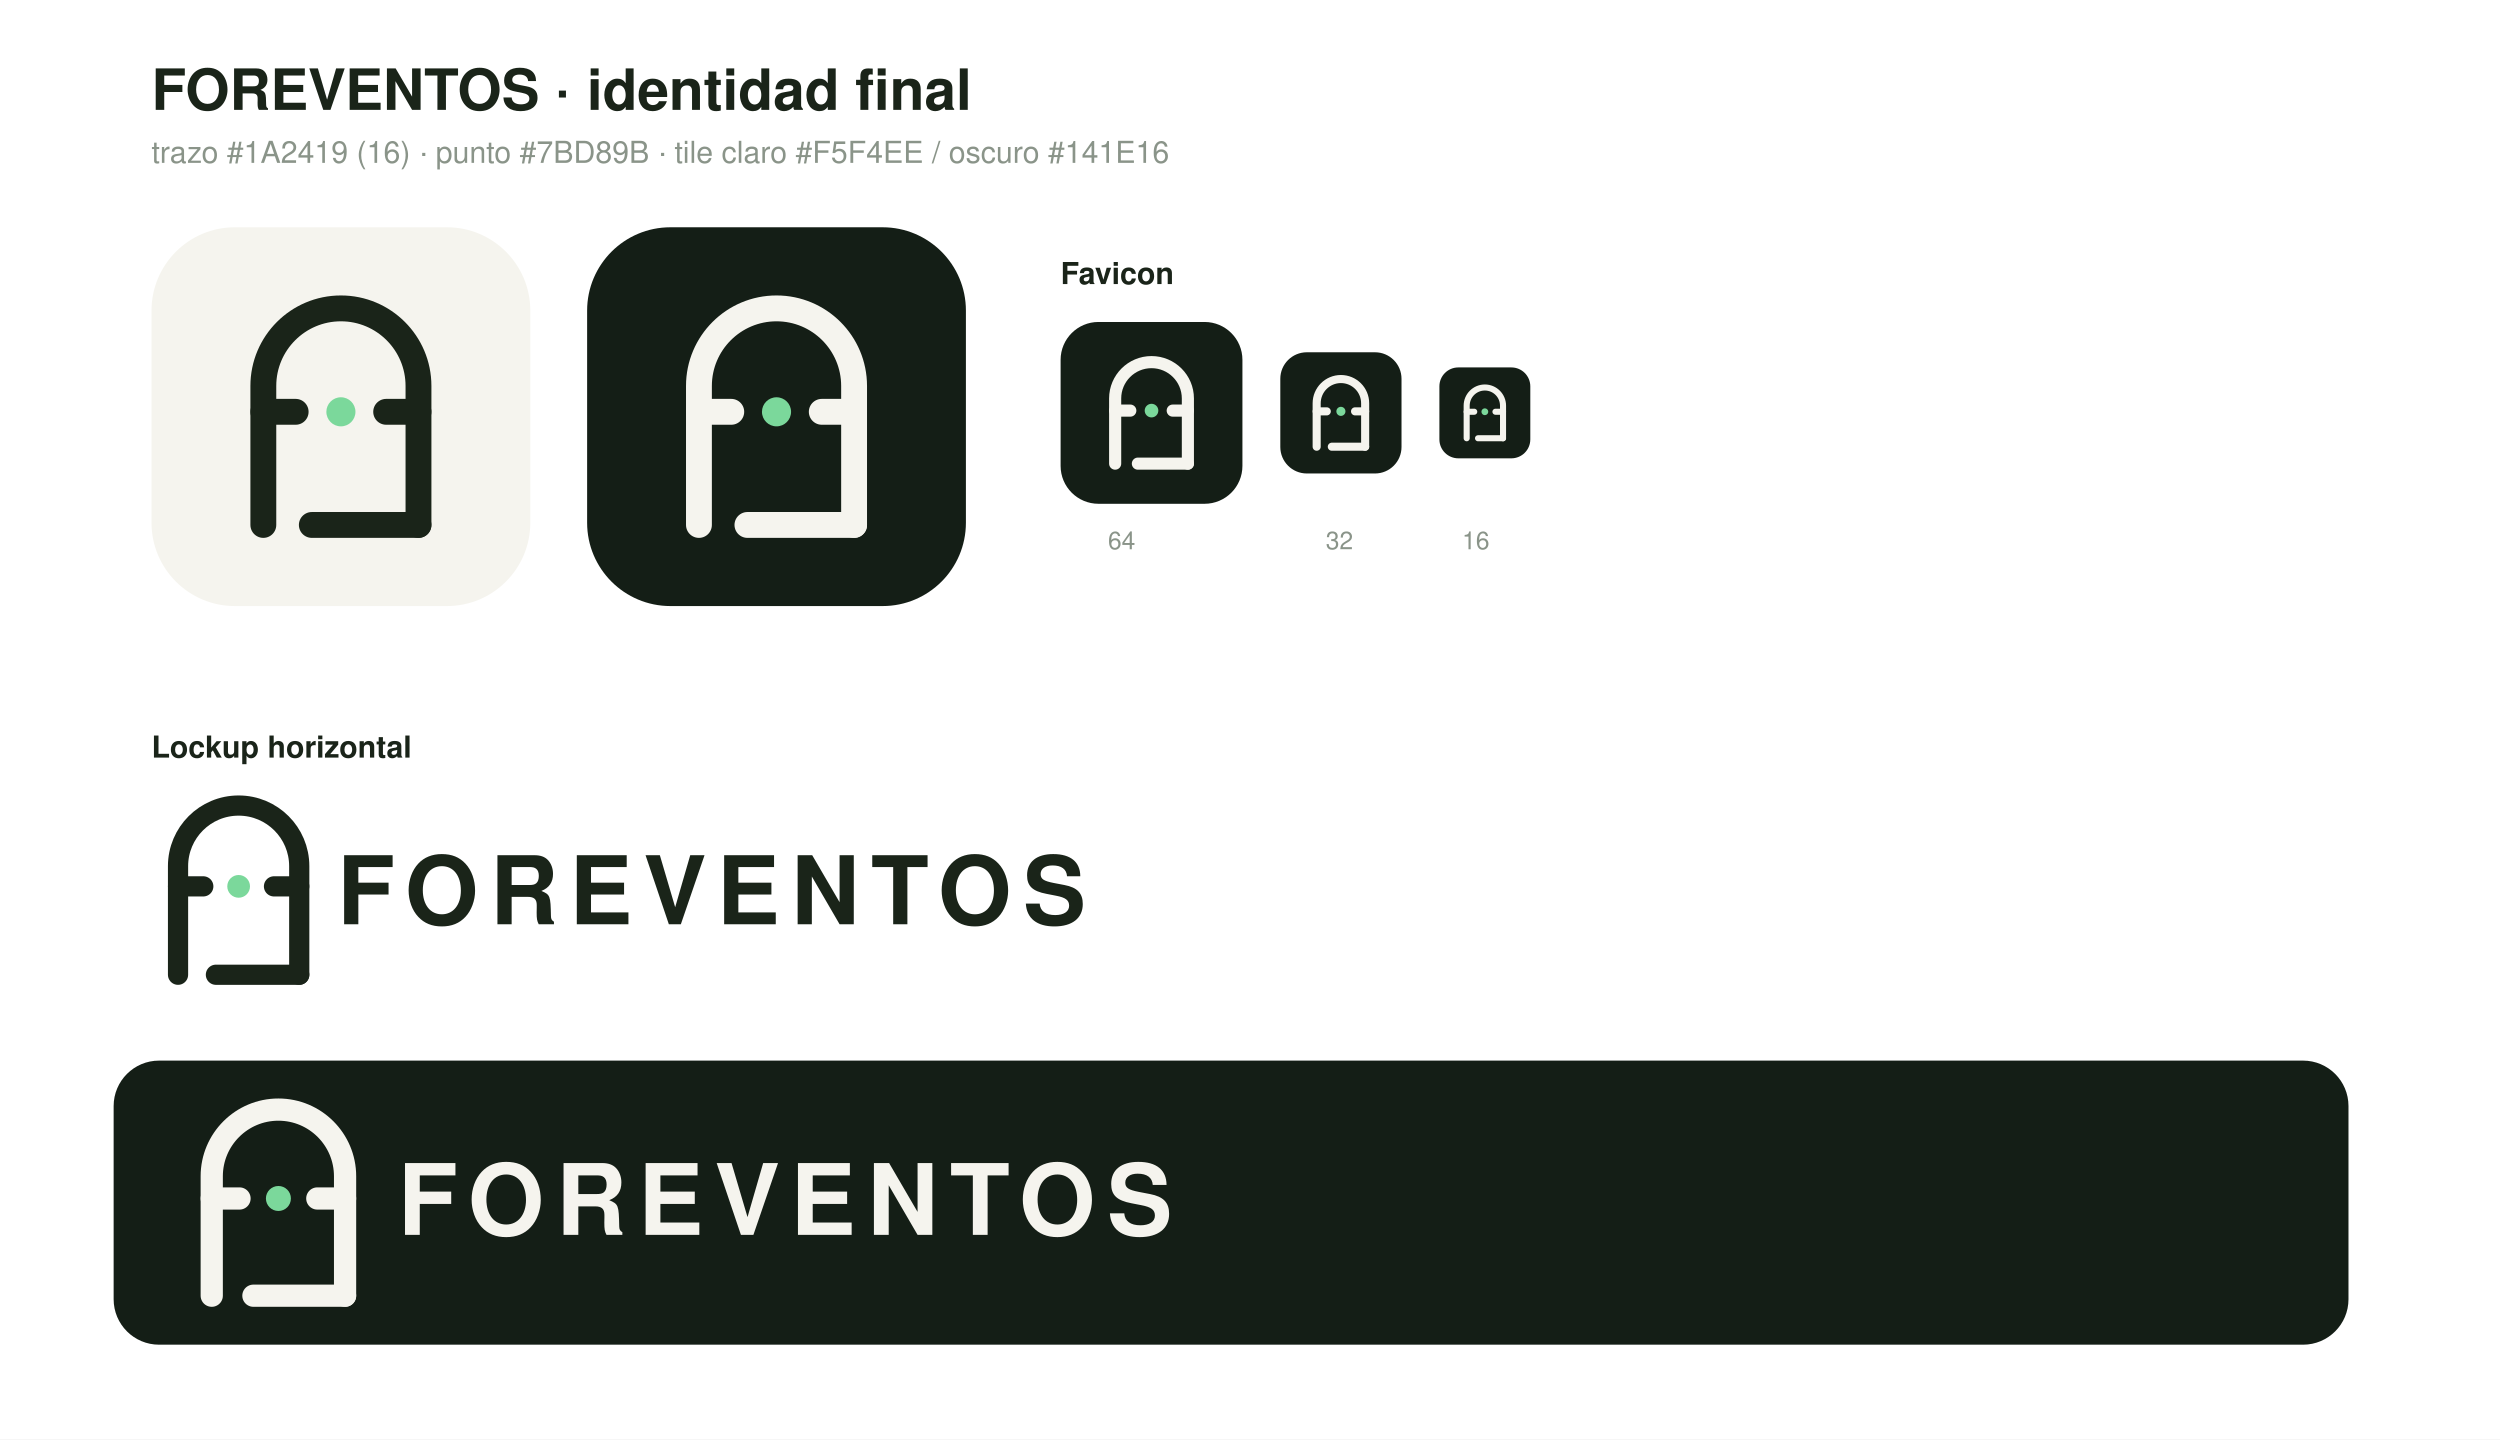
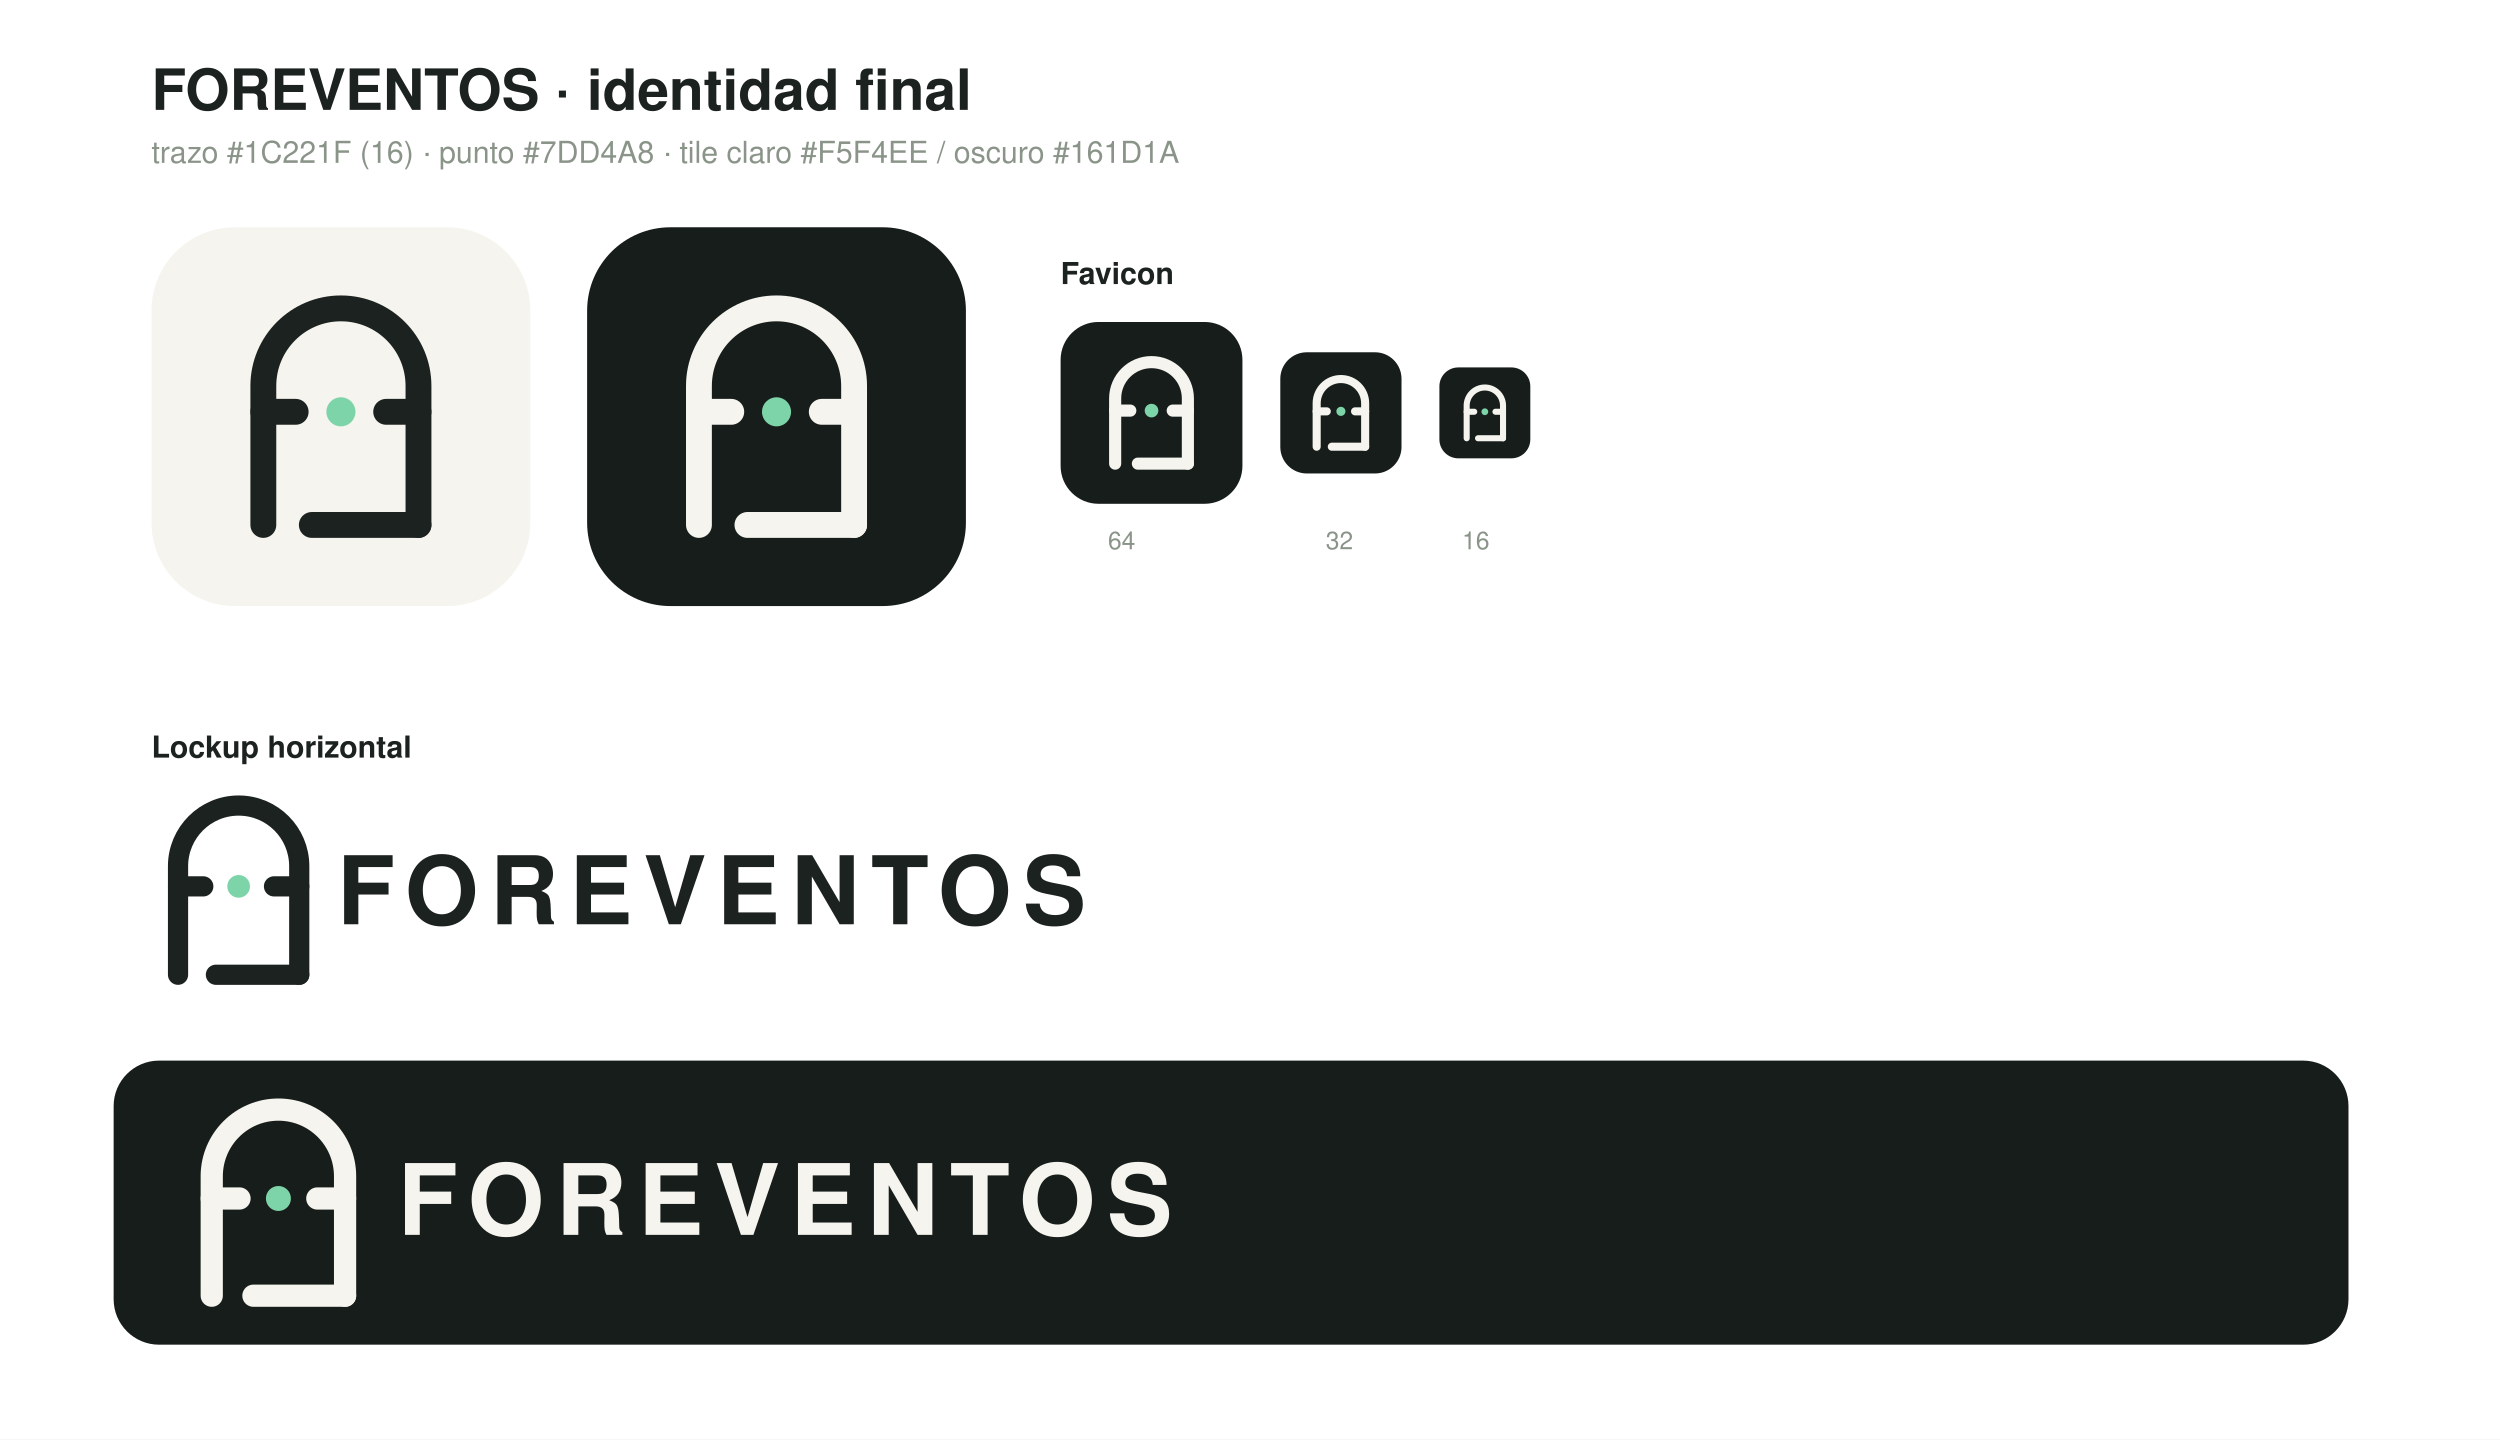
<svg xmlns="http://www.w3.org/2000/svg" width="1320" height="760" viewBox="0 0 1320 760" font-family="Helvetica Neue, Helvetica, Arial, sans-serif">
  <defs>
    <g id="g" fill="none" stroke="currentColor" stroke-width="16" stroke-linecap="round" stroke-linejoin="round">
      <path d="M72 198 V112 A48 48 0 0 1 168 112 V198" />
      <path d="M72 128 H92" />
      <path d="M168 128 H148" />
      <path d="M168 198 H102" />
    </g>
  </defs>
  <rect width="1320" height="760" fill="#FFFFFF" />
-   <text x="80" y="58" font-size="30" font-weight="700" fill="#1A2419">FOREVENTOS · identidad final</text>
-   <text x="80" y="86" font-size="16" fill="#8A9489">trazo #1A2419 (16) · punto #7BD89B · tile claro #F5F4EE / oscuro #141E16</text>
+   <text x="80" y="58" font-size="30" font-weight="700" fill="#1C221F">FOREVENTOS · identidad final</text>
+   <text x="80" y="86" font-size="16" fill="#8A9489">trazo #1C221F (16) · punto #7DD4A8 · tile claro #F5F4EE / oscuro #161D1A</text>
  <rect x="80" y="120" width="200" height="200" rx="44" fill="#F5F4EE" />
  <svg x="116" y="156" width="128" height="128" viewBox="45 56 150 150">
-     <use href="#g" color="#1A2419" />
-     <circle cx="120" cy="128" r="9" fill="#7BD89B" />
+     <use href="#g" color="#1C221F" />
+     <circle cx="120" cy="128" r="9" fill="#7DD4A8" />
  </svg>
-   <rect x="310" y="120" width="200" height="200" rx="44" fill="#141E16" />
+   <rect x="310" y="120" width="200" height="200" rx="44" fill="#161D1A" />
  <svg x="346" y="156" width="128" height="128" viewBox="45 56 150 150">
    <use href="#g" color="#F5F4EE" />
-     <circle cx="120" cy="128" r="9" fill="#7BD89B" />
+     <circle cx="120" cy="128" r="9" fill="#7DD4A8" />
  </svg>
-   <text x="560" y="150" font-size="16" font-weight="700" fill="#1A2419">Favicon</text>
-   <rect x="560" y="170" width="96" height="96" rx="20" fill="#141E16" />
+   <text x="560" y="150" font-size="16" font-weight="700" fill="#1C221F">Favicon</text>
+   <rect x="560" y="170" width="96" height="96" rx="20" fill="#161D1A" />
  <svg x="578" y="188" width="60" height="60" viewBox="45 56 150 150">
    <use href="#g" color="#F5F4EE" />
-     <circle cx="120" cy="128" r="9" fill="#7BD89B" />
+     <circle cx="120" cy="128" r="9" fill="#7DD4A8" />
  </svg>
  <text x="585" y="290" font-size="13" fill="#8A9489">64</text>
-   <rect x="676" y="186" width="64" height="64" rx="14" fill="#141E16" />
+   <rect x="676" y="186" width="64" height="64" rx="14" fill="#161D1A" />
  <svg x="688" y="198" width="40" height="40" viewBox="45 56 150 150">
    <use href="#g" color="#F5F4EE" />
-     <circle cx="120" cy="128" r="9" fill="#7BD89B" />
+     <circle cx="120" cy="128" r="9" fill="#7DD4A8" />
  </svg>
  <text x="700" y="290" font-size="13" fill="#8A9489">32</text>
-   <rect x="760" y="194" width="48" height="48" rx="10" fill="#141E16" />
+   <rect x="760" y="194" width="48" height="48" rx="10" fill="#161D1A" />
  <svg x="769" y="203" width="30" height="30" viewBox="45 56 150 150">
    <use href="#g" color="#F5F4EE" />
-     <circle cx="120" cy="128" r="9" fill="#7BD89B" />
+     <circle cx="120" cy="128" r="9" fill="#7DD4A8" />
  </svg>
  <text x="772" y="290" font-size="13" fill="#8A9489">16</text>
-   <text x="80" y="400" font-size="16" font-weight="700" fill="#1A2419">Lockup horizontal</text>
+   <text x="80" y="400" font-size="16" font-weight="700" fill="#1C221F">Lockup horizontal</text>
  <svg x="76" y="420" width="100" height="100" viewBox="45 56 150 150">
-     <use href="#g" color="#1A2419" />
-     <circle cx="120" cy="128" r="9" fill="#7BD89B" />
+     <use href="#g" color="#1C221F" />
+     <circle cx="120" cy="128" r="9" fill="#7DD4A8" />
  </svg>
-   <text x="178" y="488" font-size="50" font-weight="600" letter-spacing="6" fill="#1A2419">FOREVENTOS</text>
-   <rect x="60" y="560" width="1180" height="150" rx="24" fill="#141E16" />
+   <text x="178" y="488" font-size="50" font-weight="600" letter-spacing="6" fill="#1C221F">FOREVENTOS</text>
+   <rect x="60" y="560" width="1180" height="150" rx="24" fill="#161D1A" />
  <svg x="92" y="580" width="110" height="110" viewBox="45 56 150 150">
    <use href="#g" color="#F5F4EE" />
-     <circle cx="120" cy="128" r="9" fill="#7BD89B" />
+     <circle cx="120" cy="128" r="9" fill="#7DD4A8" />
  </svg>
  <text x="210" y="652" font-size="52" font-weight="600" letter-spacing="6" fill="#F5F4EE">FOREVENTOS</text>
</svg>
